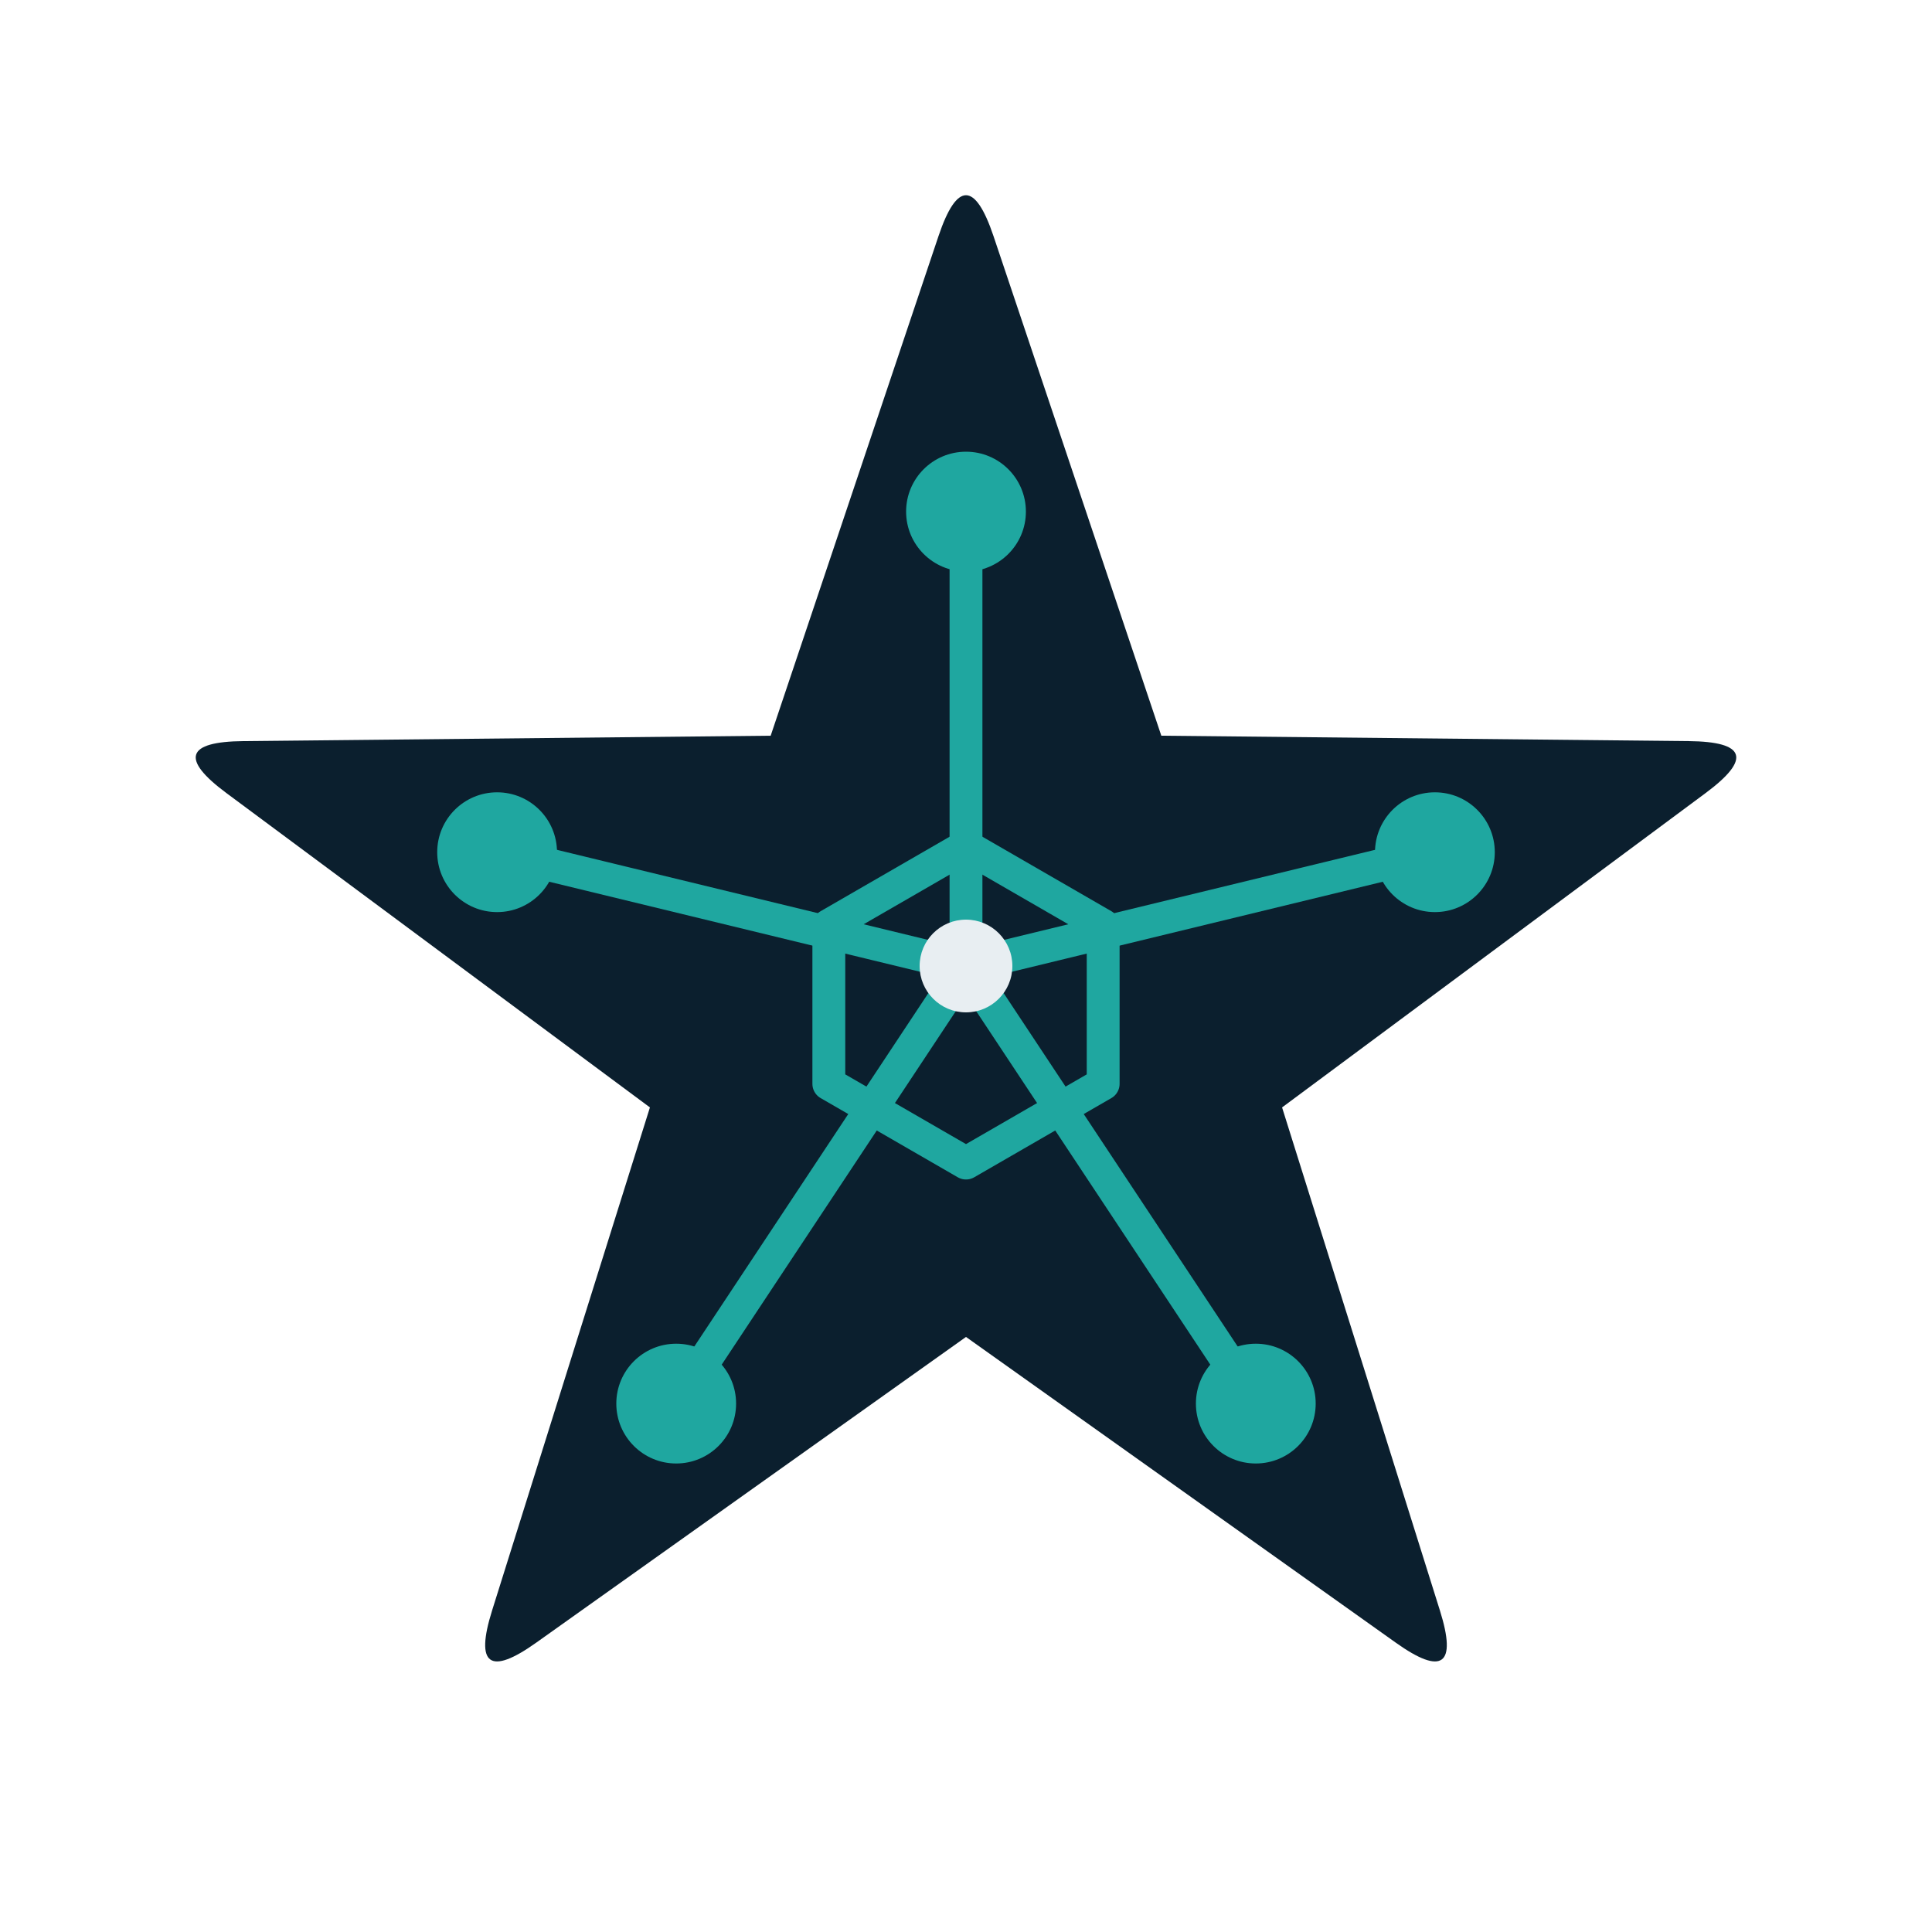
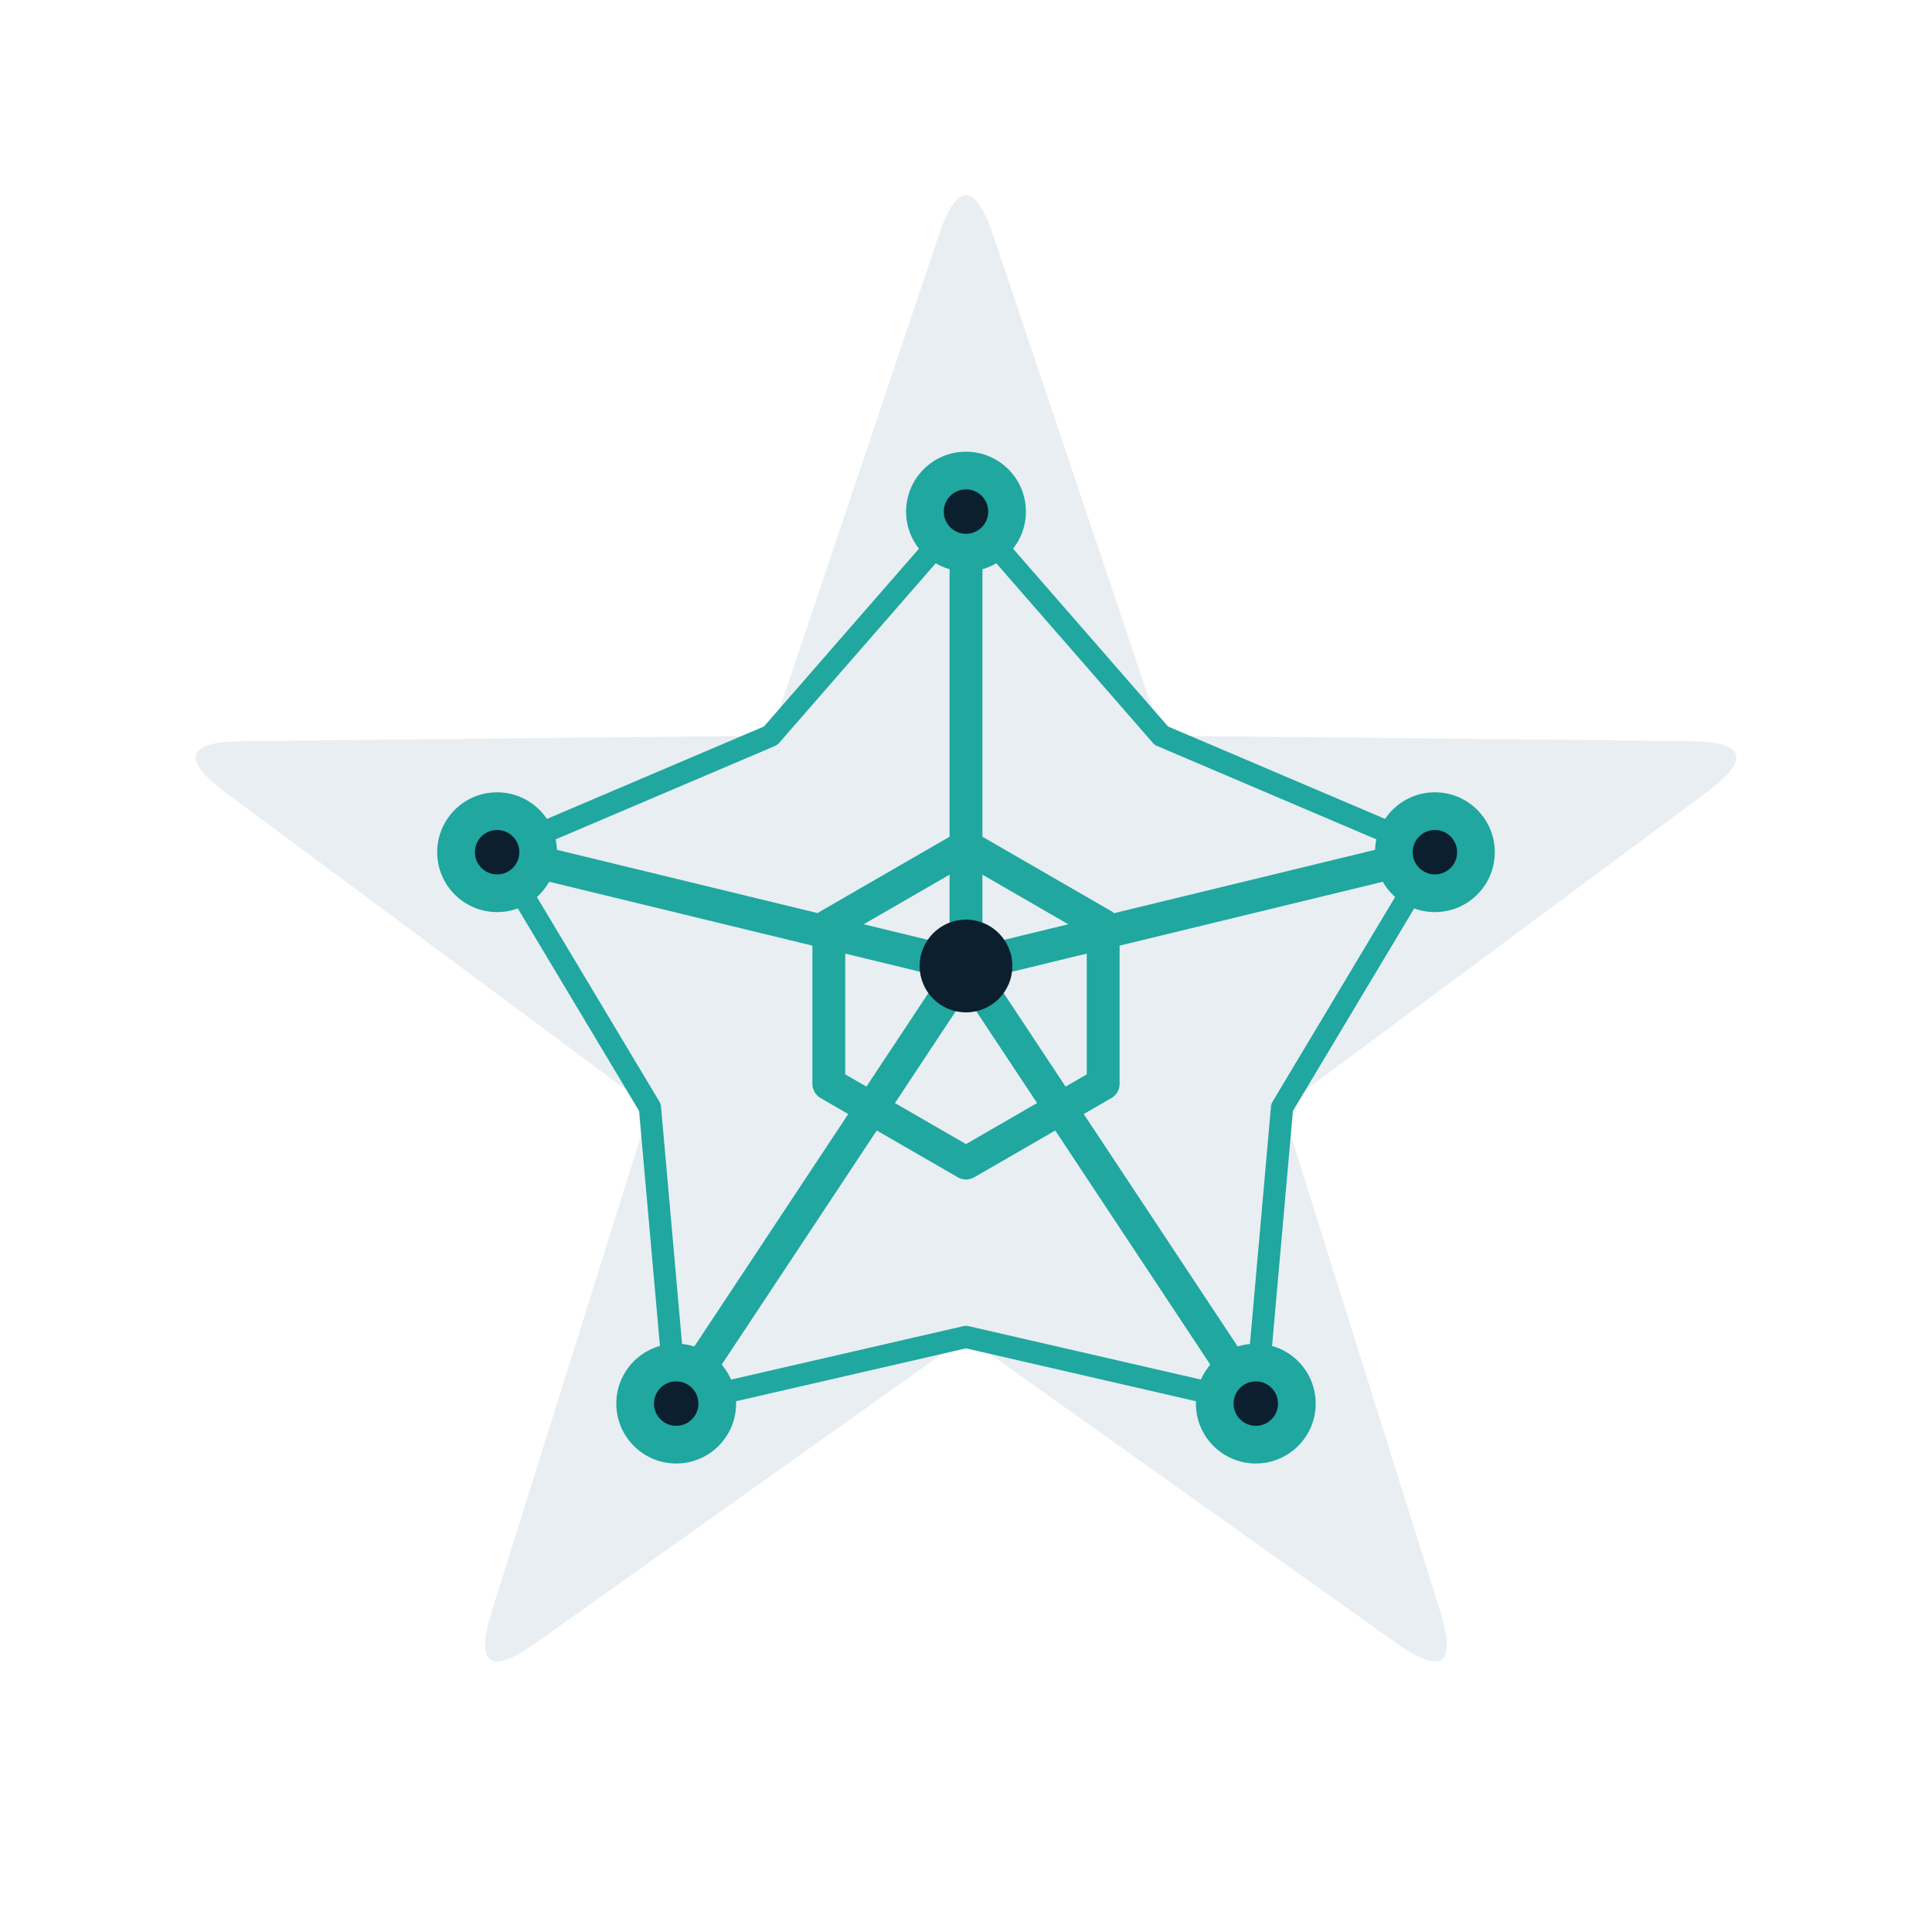
<svg xmlns="http://www.w3.org/2000/svg" viewBox="0 0 100 100" role="img" aria-label="Stellab">
-   <path fill="#0B1F2E" d="M48.58 12.21 Q50 8 51.42 12.21 L60.11 38.08 L87.40 38.36 Q91.85 38.40 88.28 41.05 L66.36 57.32 L74.53 83.36 Q75.86 87.60 72.24 85.02 L50 69.20 L27.76 85.02 Q24.14 87.60 25.47 83.36 L33.64 57.32 L11.72 41.05 Q8.15 38.40 12.60 38.36 L39.89 38.08 Z" />
+   <path fill="#E8EEF2" d="M48.58 12.21 Q50 8 51.42 12.21 L60.11 38.08 L87.40 38.36 Q91.85 38.40 88.28 41.05 L66.36 57.32 L74.53 83.36 Q75.86 87.60 72.24 85.02 L50 69.20 L27.76 85.02 Q24.14 87.60 25.47 83.36 L33.64 57.32 L11.72 41.05 Q8.15 38.40 12.60 38.36 L39.89 38.08 Z" />
  <g fill="none" stroke="#1FA7A0" stroke-width="1.7" stroke-linecap="round" stroke-linejoin="round">
    <polygon points="50,43.8 57.1,47.9 57.1,56.1 50,60.2 42.9,56.1 42.9,47.9" />
    <path d="M50 50 L50 26.48" />
    <path d="M50 50 L74.27 44.11" />
    <path d="M50 50 L65 72.65" />
    <path d="M50 50 L35 72.65" />
    <path d="M50 50 L25.73 44.11" />
+     <path d="M50 26.48 L60.11 38.08 L74.27 44.11 L66.36 57.32 L65 72.65 L50 69.2 L35 72.65 L33.64 57.32 L25.73 44.11 L39.89 38.08 Z" stroke-width="1.15" />
  </g>
  <circle cx="50" cy="26.48" r="3.1" fill="#1FA7A0" />
  <circle cx="74.27" cy="44.11" r="3.1" fill="#1FA7A0" />
  <circle cx="65" cy="72.65" r="3.1" fill="#1FA7A0" />
  <circle cx="35" cy="72.65" r="3.1" fill="#1FA7A0" />
  <circle cx="25.73" cy="44.11" r="3.1" fill="#1FA7A0" />
-   <circle cx="50" cy="50" r="2.4" fill="#E8EEF2" />
+   <circle cx="50" cy="26.48" r="1.15" fill="#0B1F2E" />
+   <circle cx="74.27" cy="44.11" r="1.15" fill="#0B1F2E" />
+   <circle cx="65" cy="72.65" r="1.15" fill="#0B1F2E" />
+   <circle cx="35" cy="72.65" r="1.15" fill="#0B1F2E" />
+   <circle cx="25.73" cy="44.11" r="1.15" fill="#0B1F2E" />
+   <circle cx="50" cy="50" r="2.4" fill="#0B1F2E" />
</svg>
